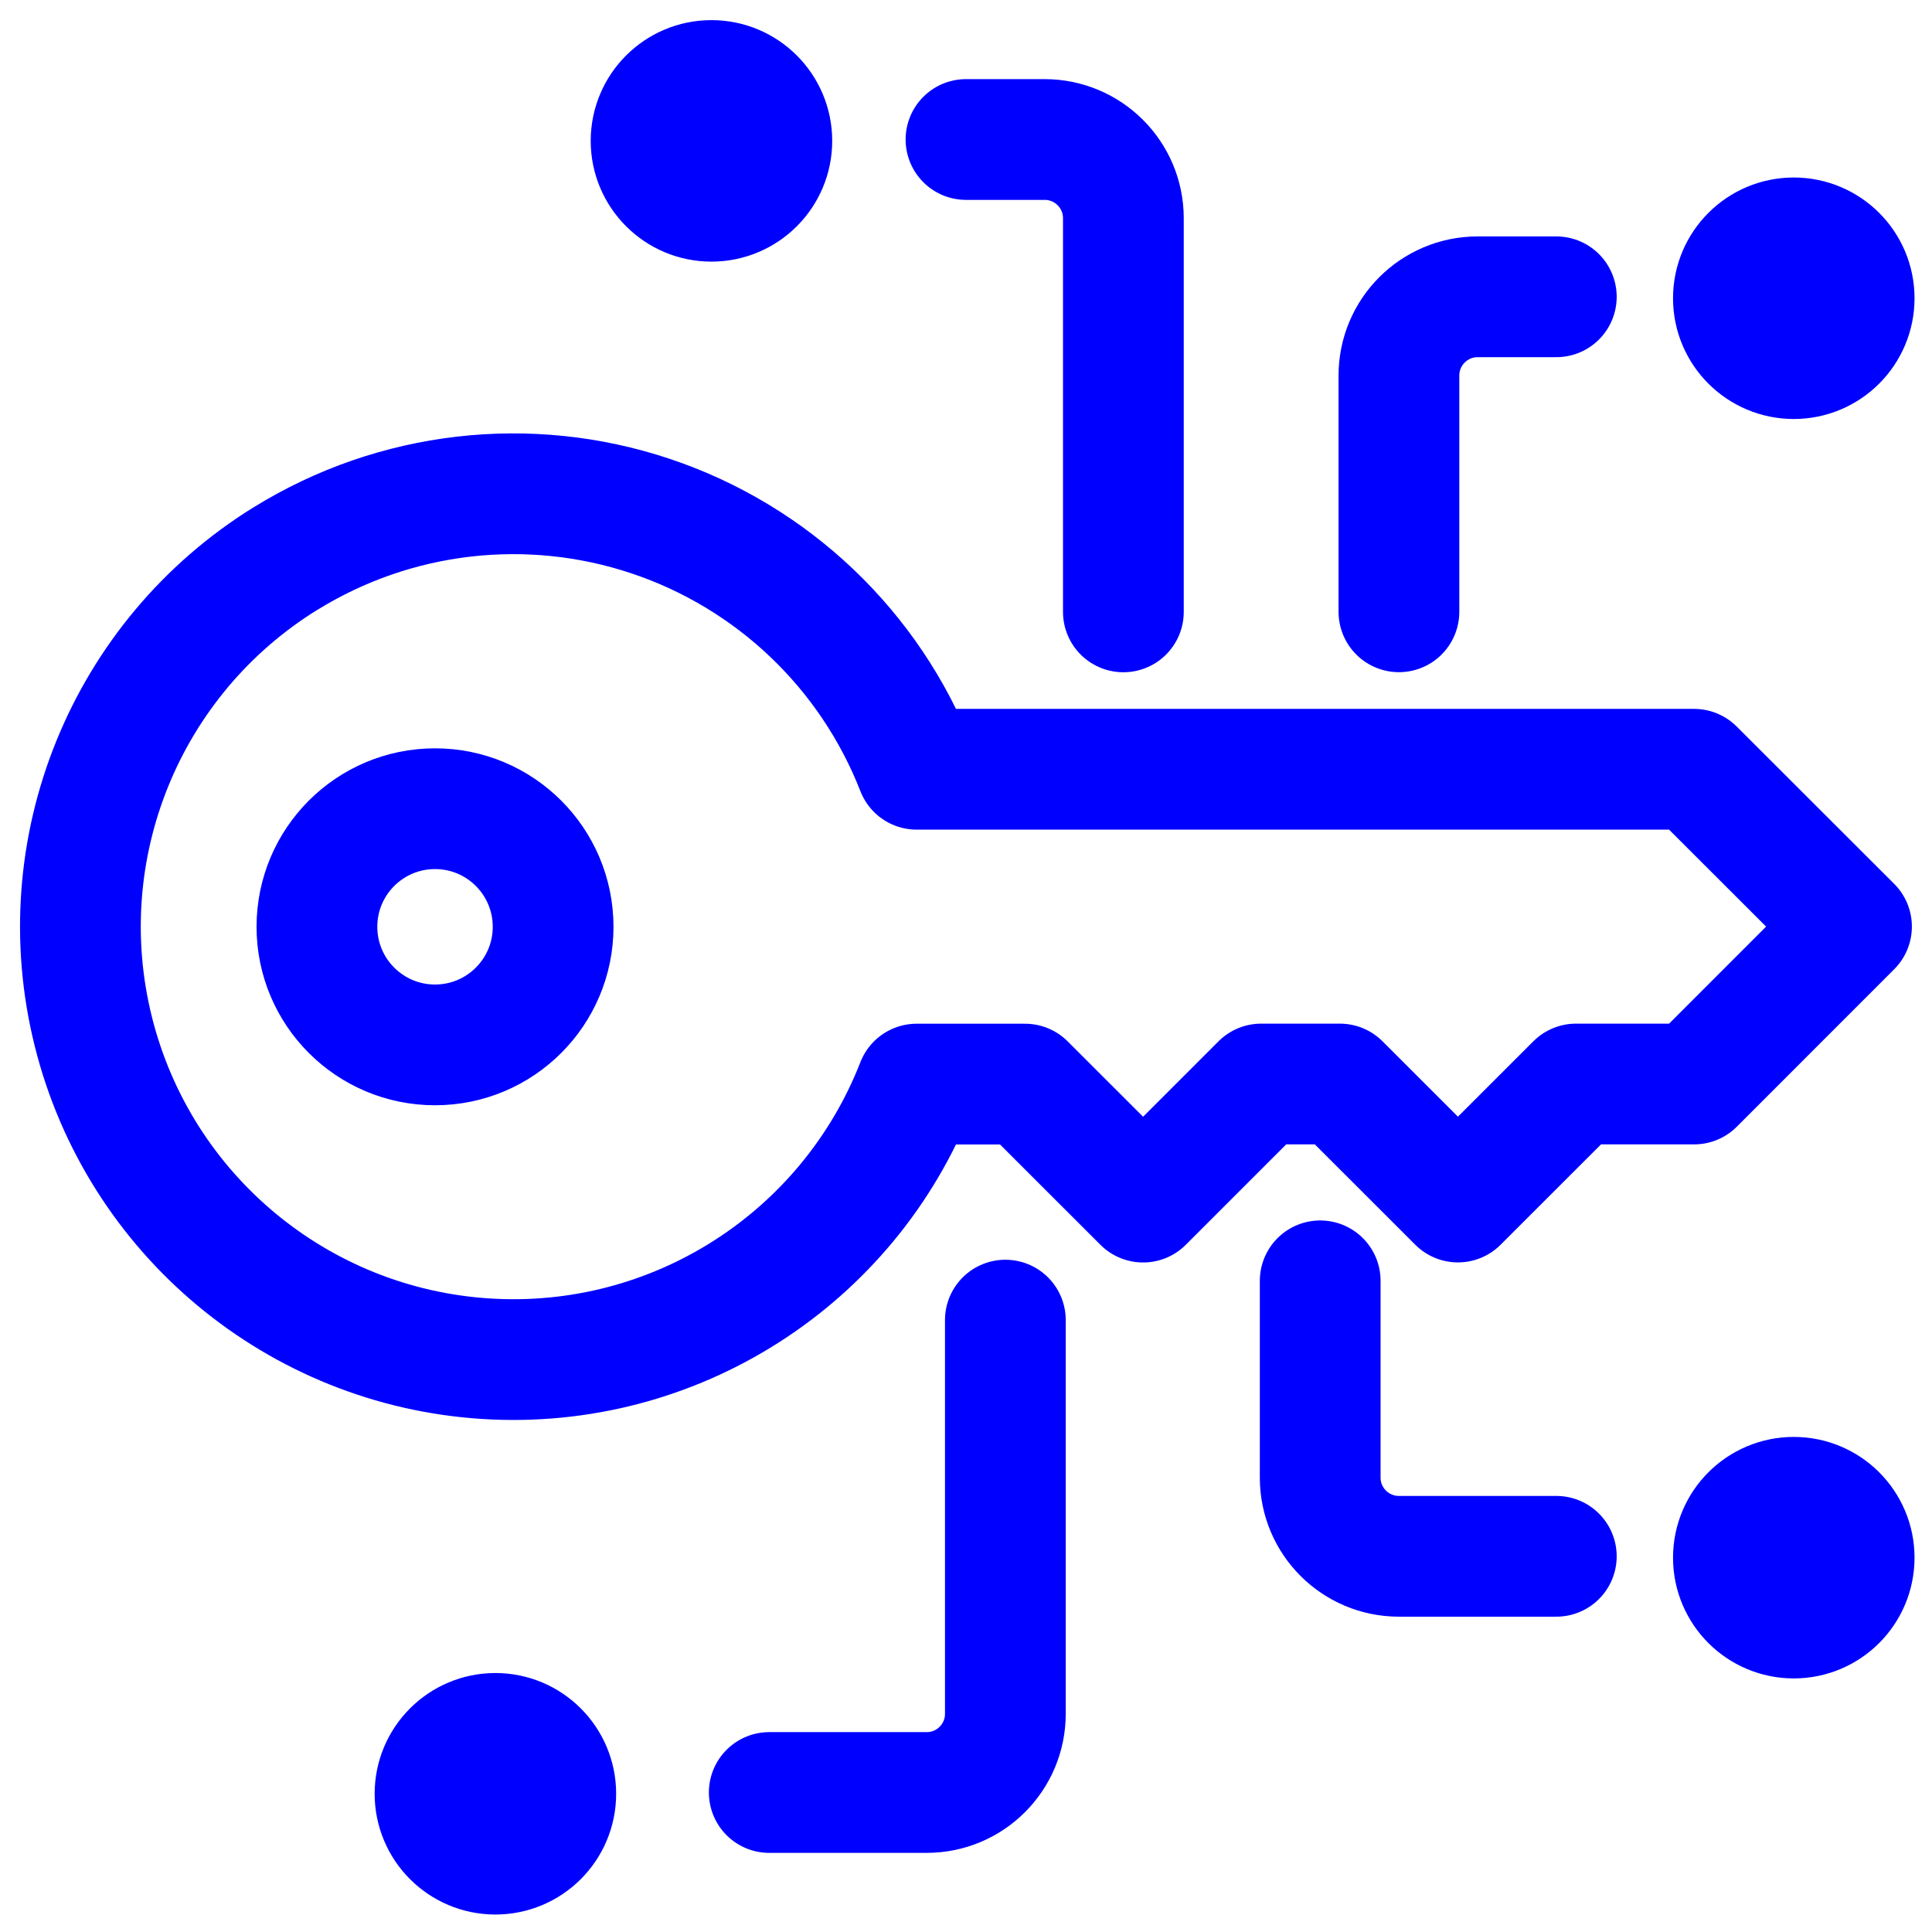
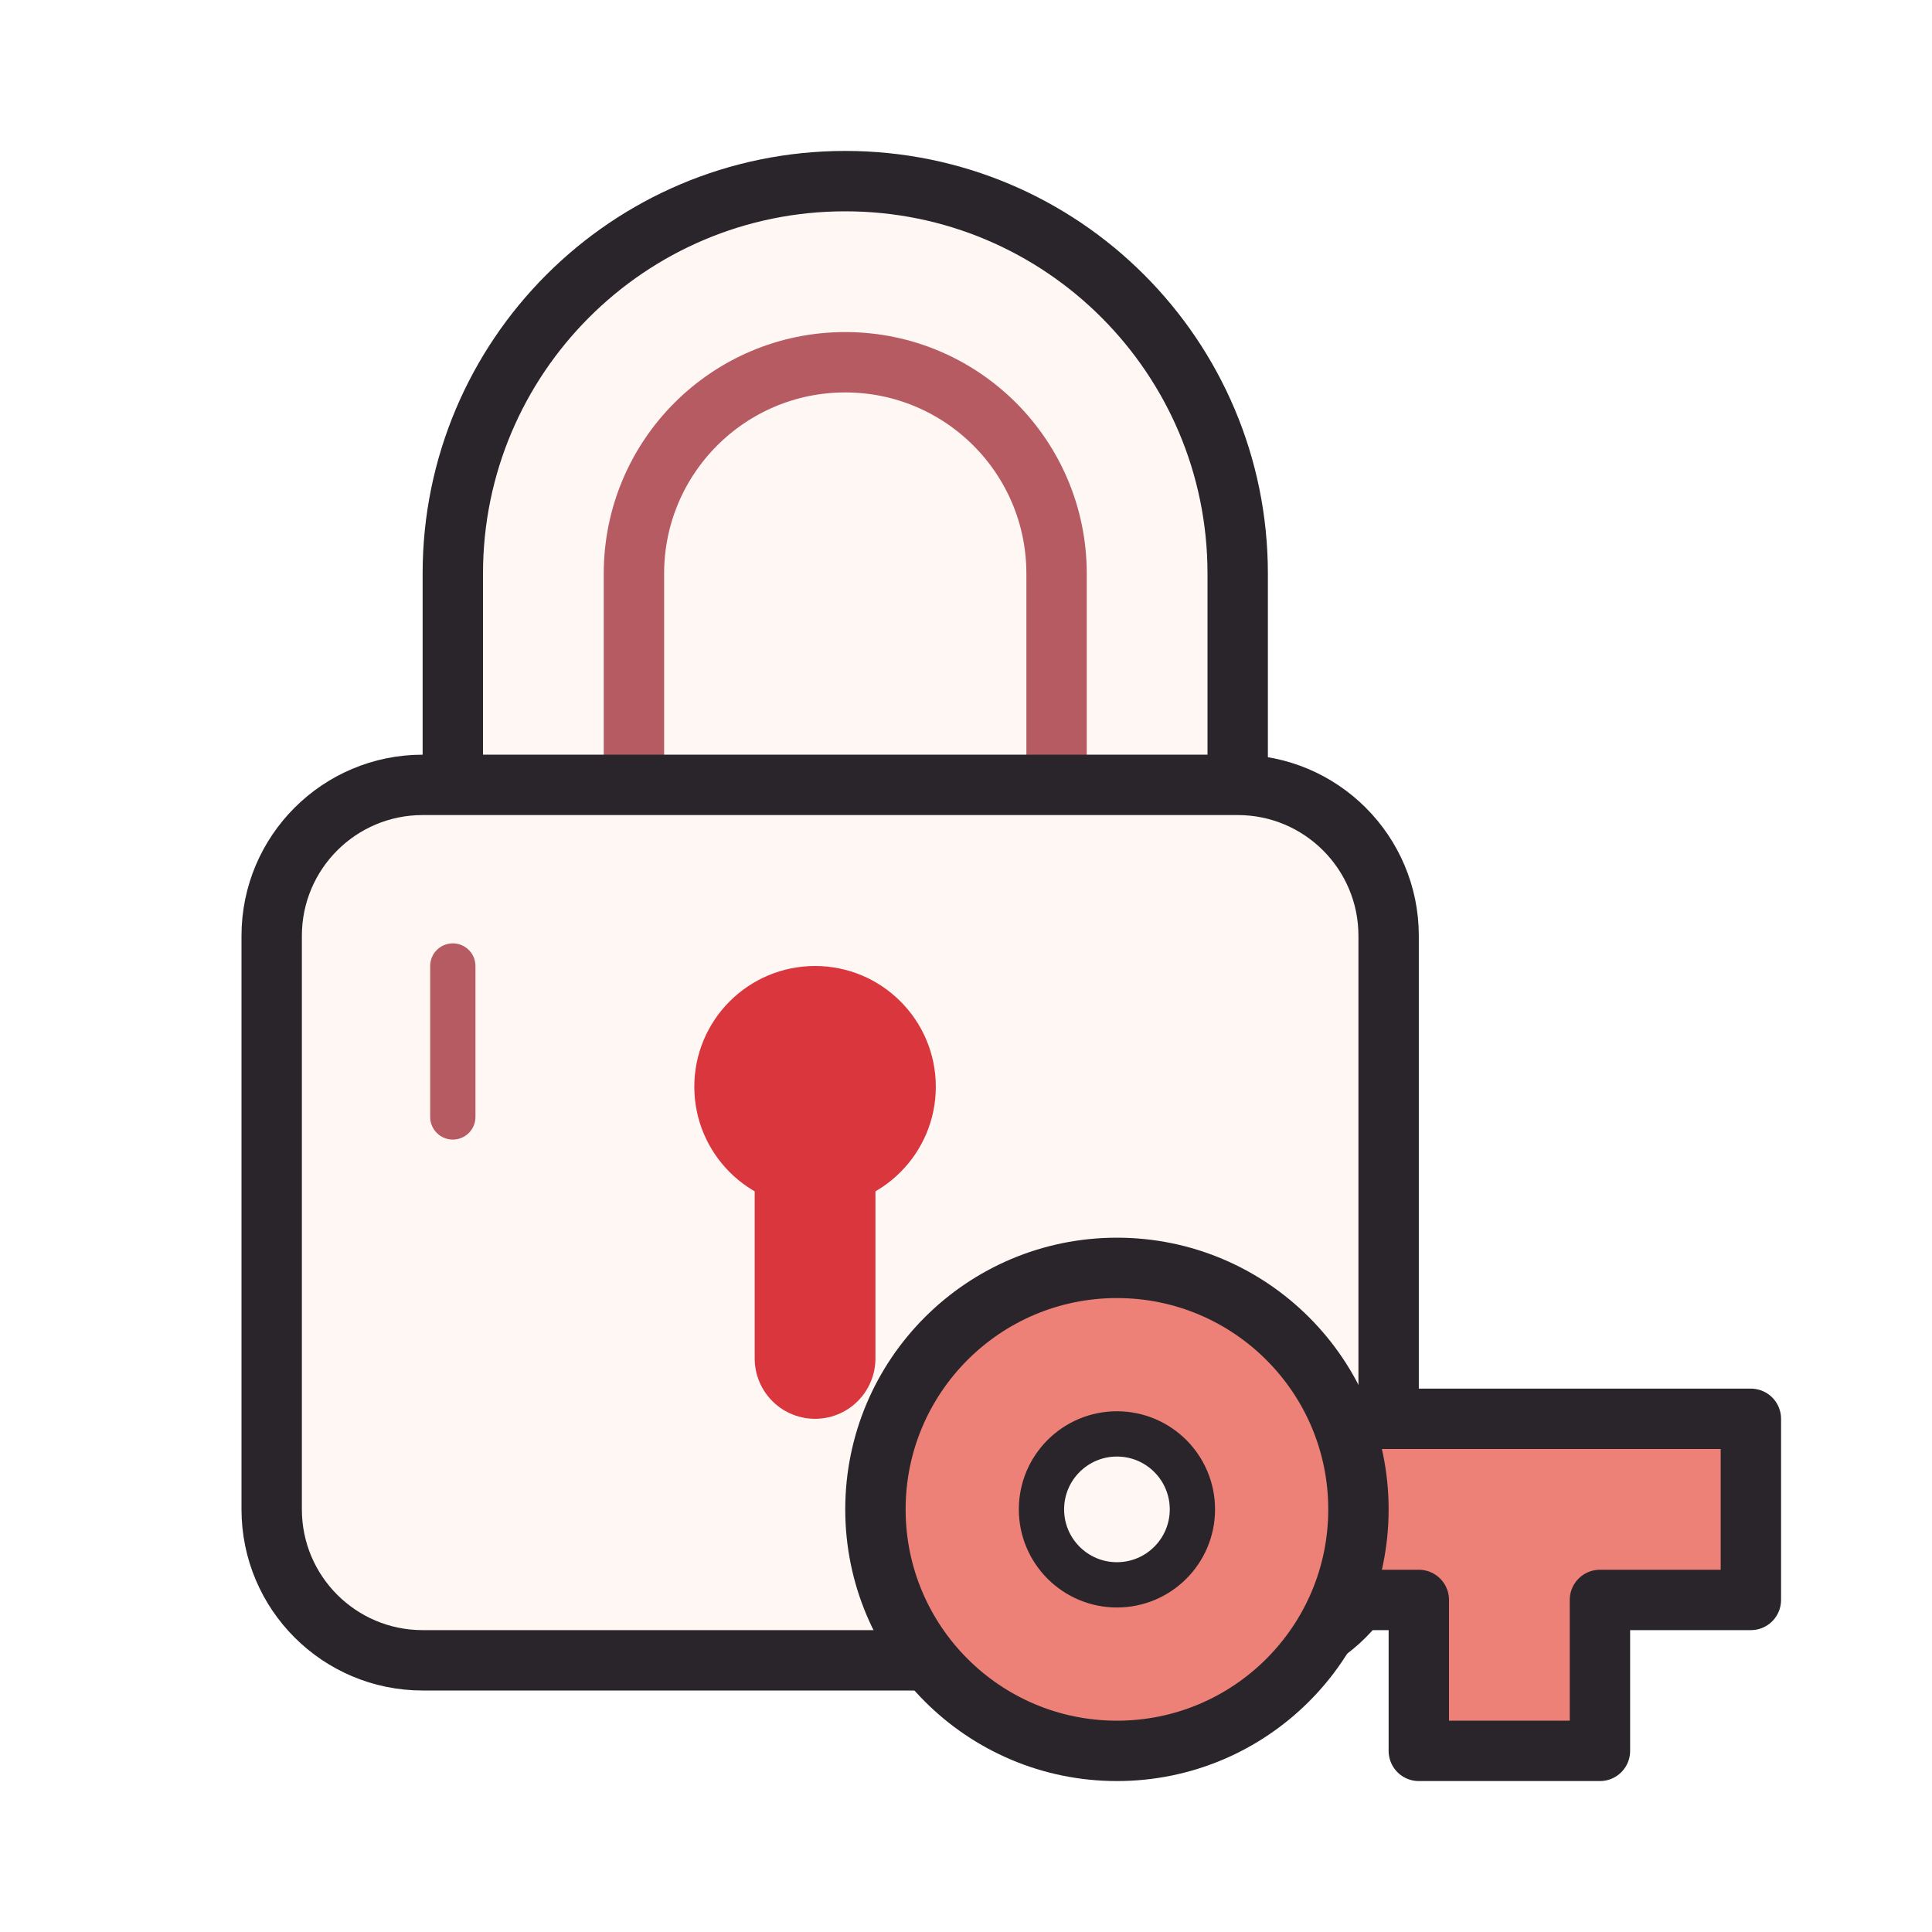
- <svg xmlns="http://www.w3.org/2000/svg" width="48" height="48" viewBox="0 0 24 24">
-   <g fill="none" stroke="blue" stroke-linejoin="round" stroke-width="1.5">
-     <path stroke-linecap="round" d="M3.55 6.937a5.378 5.378 0 0 1 7.837 2.619h9.657L23 11.51l-1.955 1.956h-1.467l-1.467 1.466l-1.467-1.466h-.977L14.2 14.933l-1.467-1.466h-1.346a5.378 5.378 0 1 1-7.838-6.53" />
-     <path stroke-linecap="round" d="M5.404 12.98a1.467 1.467 0 1 0 0-2.934a1.467 1.467 0 0 0 0 2.934" />
-     <path d="M8.088 1.75a.75.75 0 1 0 1.5 0a.75.75 0 0 0-1.5 0ZM5.404 22.283a.75.75 0 1 0 1.5 0a.75.75 0 0 0-1.5 0ZM21.533 3.705a.75.75 0 1 0 1.5 0a.75.75 0 0 0-1.5 0Zm0 15.645a.75.75 0 1 0 1.5 0a.75.75 0 0 0-1.5 0Z" />
-     <path stroke-linecap="round" d="M17.378 7.6V4.665c0-.54.438-.978.978-.978h.977M12 1.733h.977c.54 0 .978.438.978.978v4.89m2.445 8.31v2.445c0 .54.438.977.978.977h1.955m-9.777 2.934h1.956c.54 0 .977-.438.977-.978v-4.89" />
+ <svg xmlns="http://www.w3.org/2000/svg" width="48" height="48" viewBox="0 0 64 64">
+   <g fill="none" stroke="#29252a" stroke-width="2" stroke-linecap="round" stroke-linejoin="round">
+     <path d="M15 28v-9a13 13 0 0 1 26 0v9" fill="#fff7f3" />
+     <path d="M21 27v-8a7 7 0 0 1 14 0v8" stroke="#b75b62" />
+     <rect x="9" y="26" width="37" height="29" rx="5" fill="#fff7f3" />
+     <path d="M27 37v8" stroke="#d9363e" stroke-width="4" />
+     <circle cx="27" cy="36" r="4" fill="#d9363e" stroke="none" />
+     <path d="M39 47h19v6h-5v5h-6v-5h-8" fill="#ed8178" />
+     <circle cx="37" cy="50" r="8" fill="#ed8178" />
+     <circle cx="37" cy="50" r="2.5" fill="#fff7f3" stroke-width="1.5" />
+     <path d="M15 32v5" stroke="#b75b62" stroke-width="1.5" />
  </g>
</svg>
